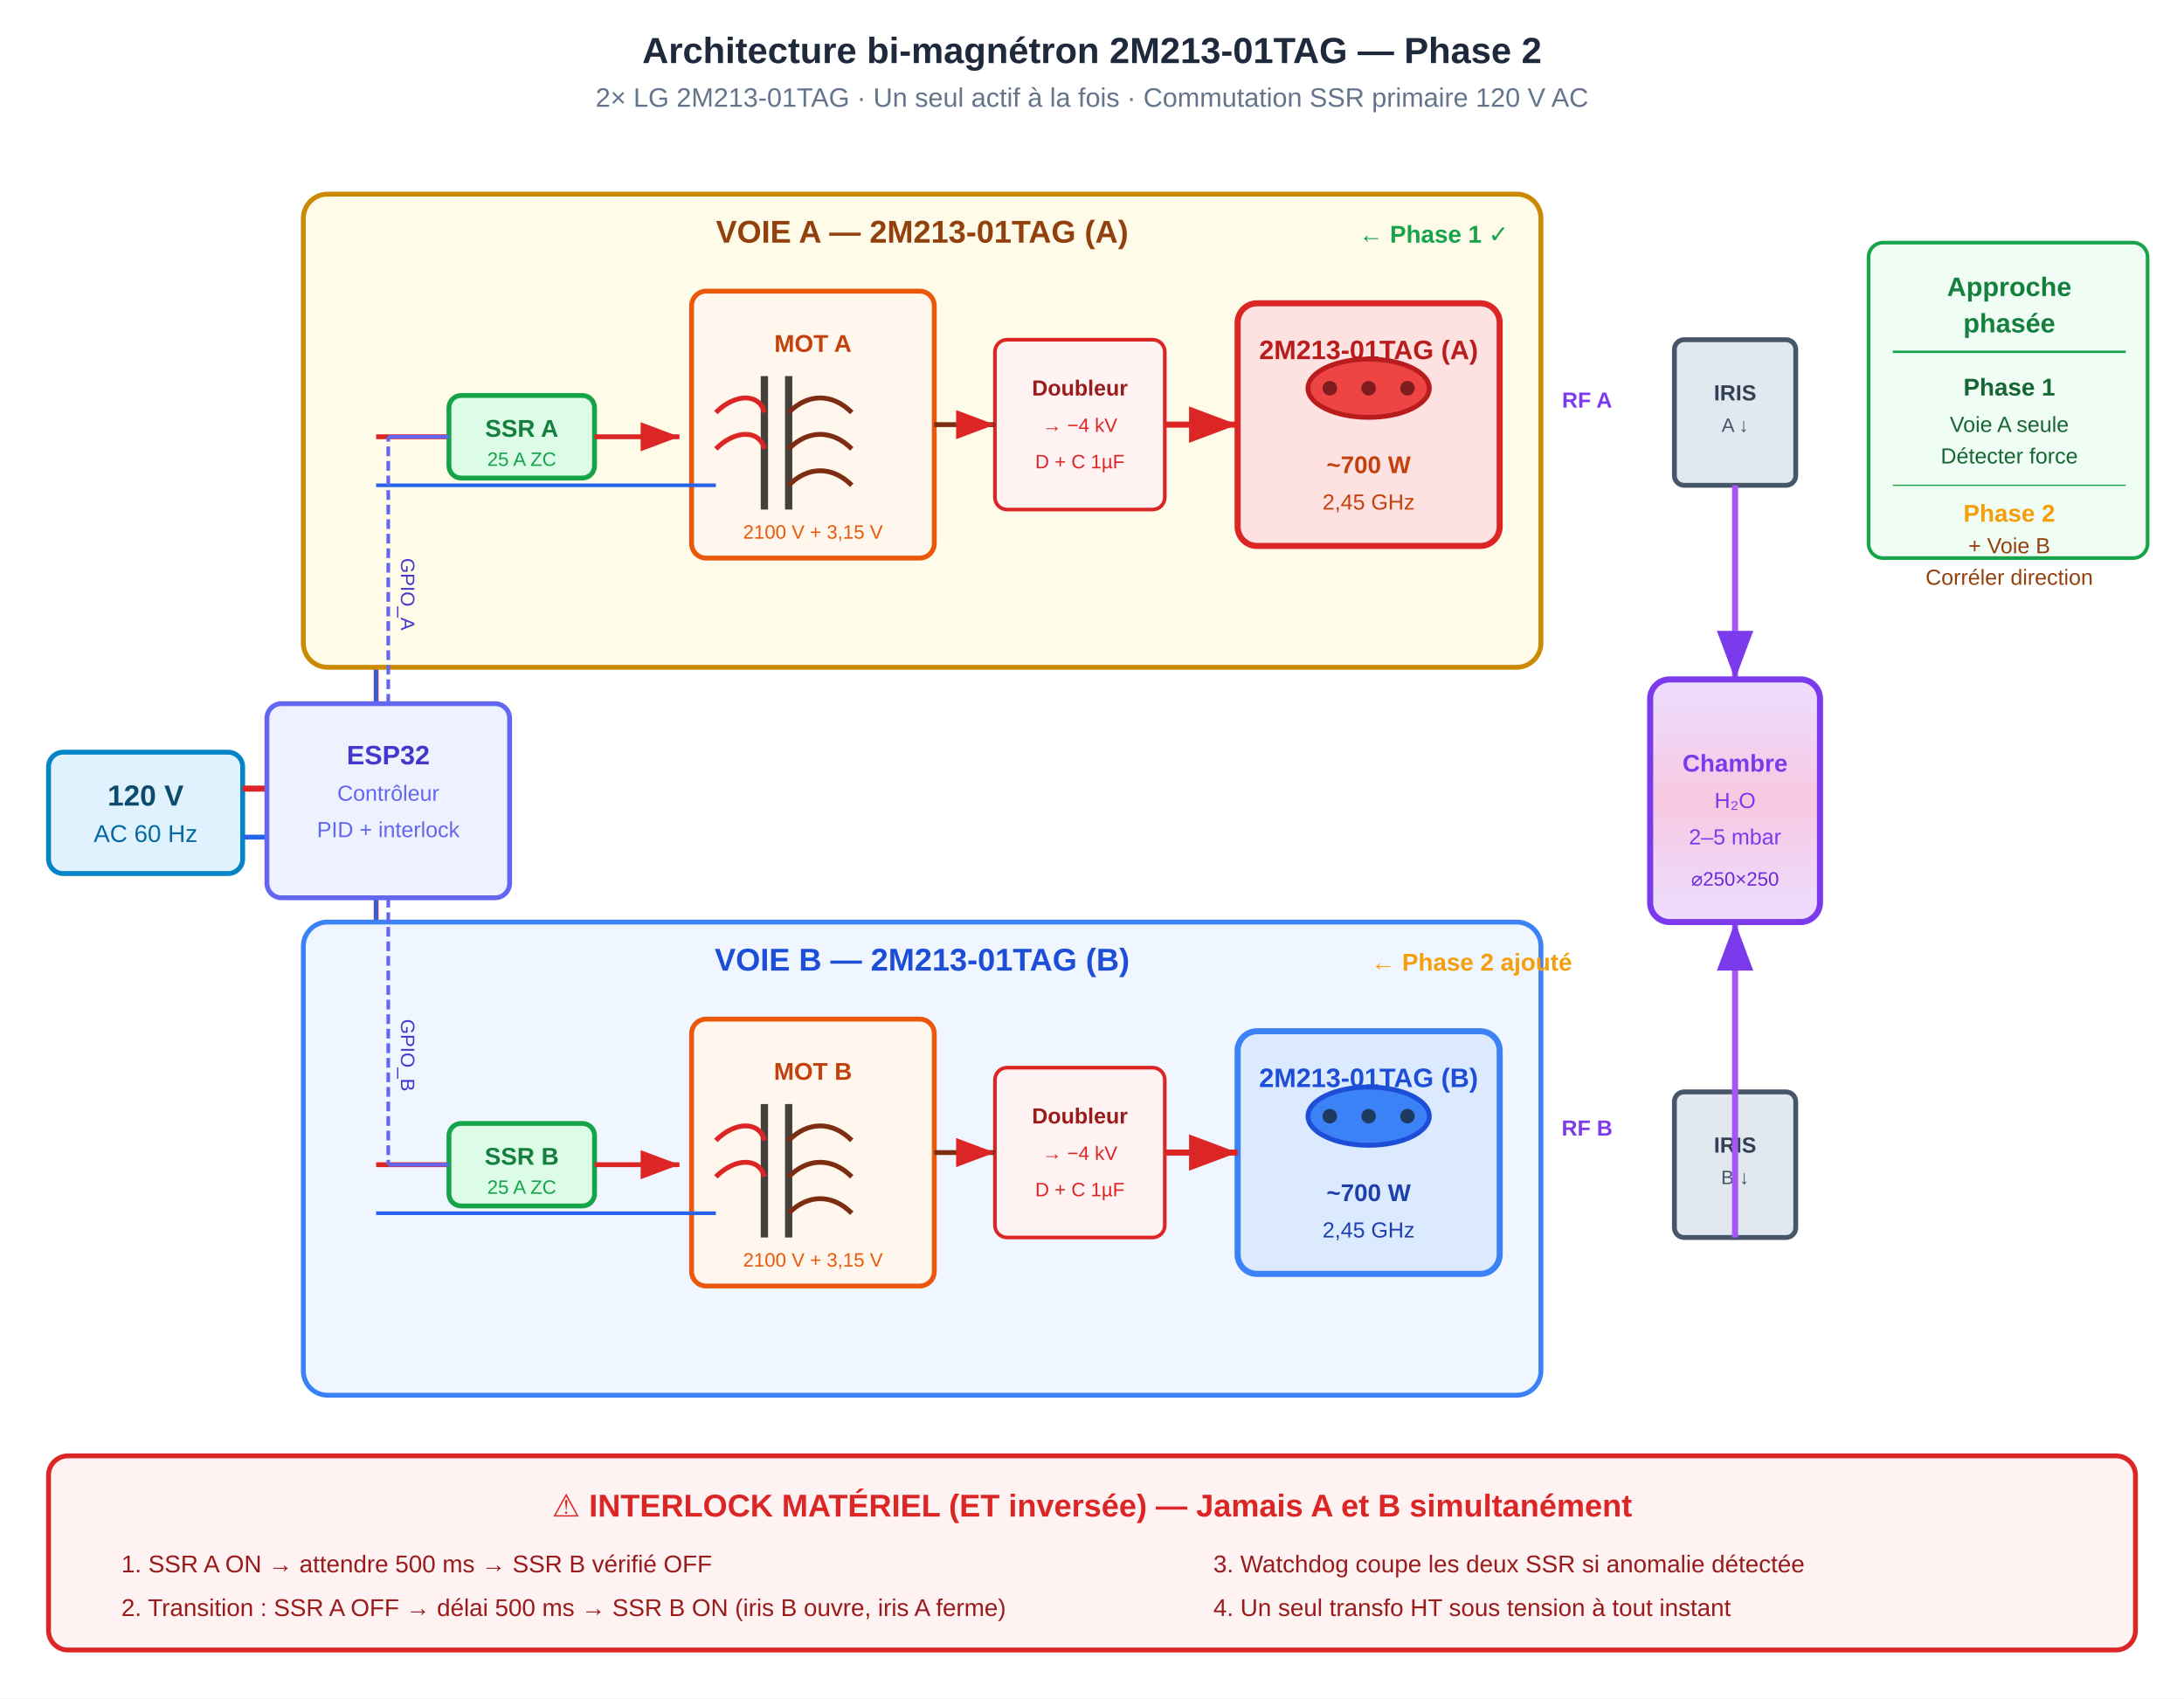
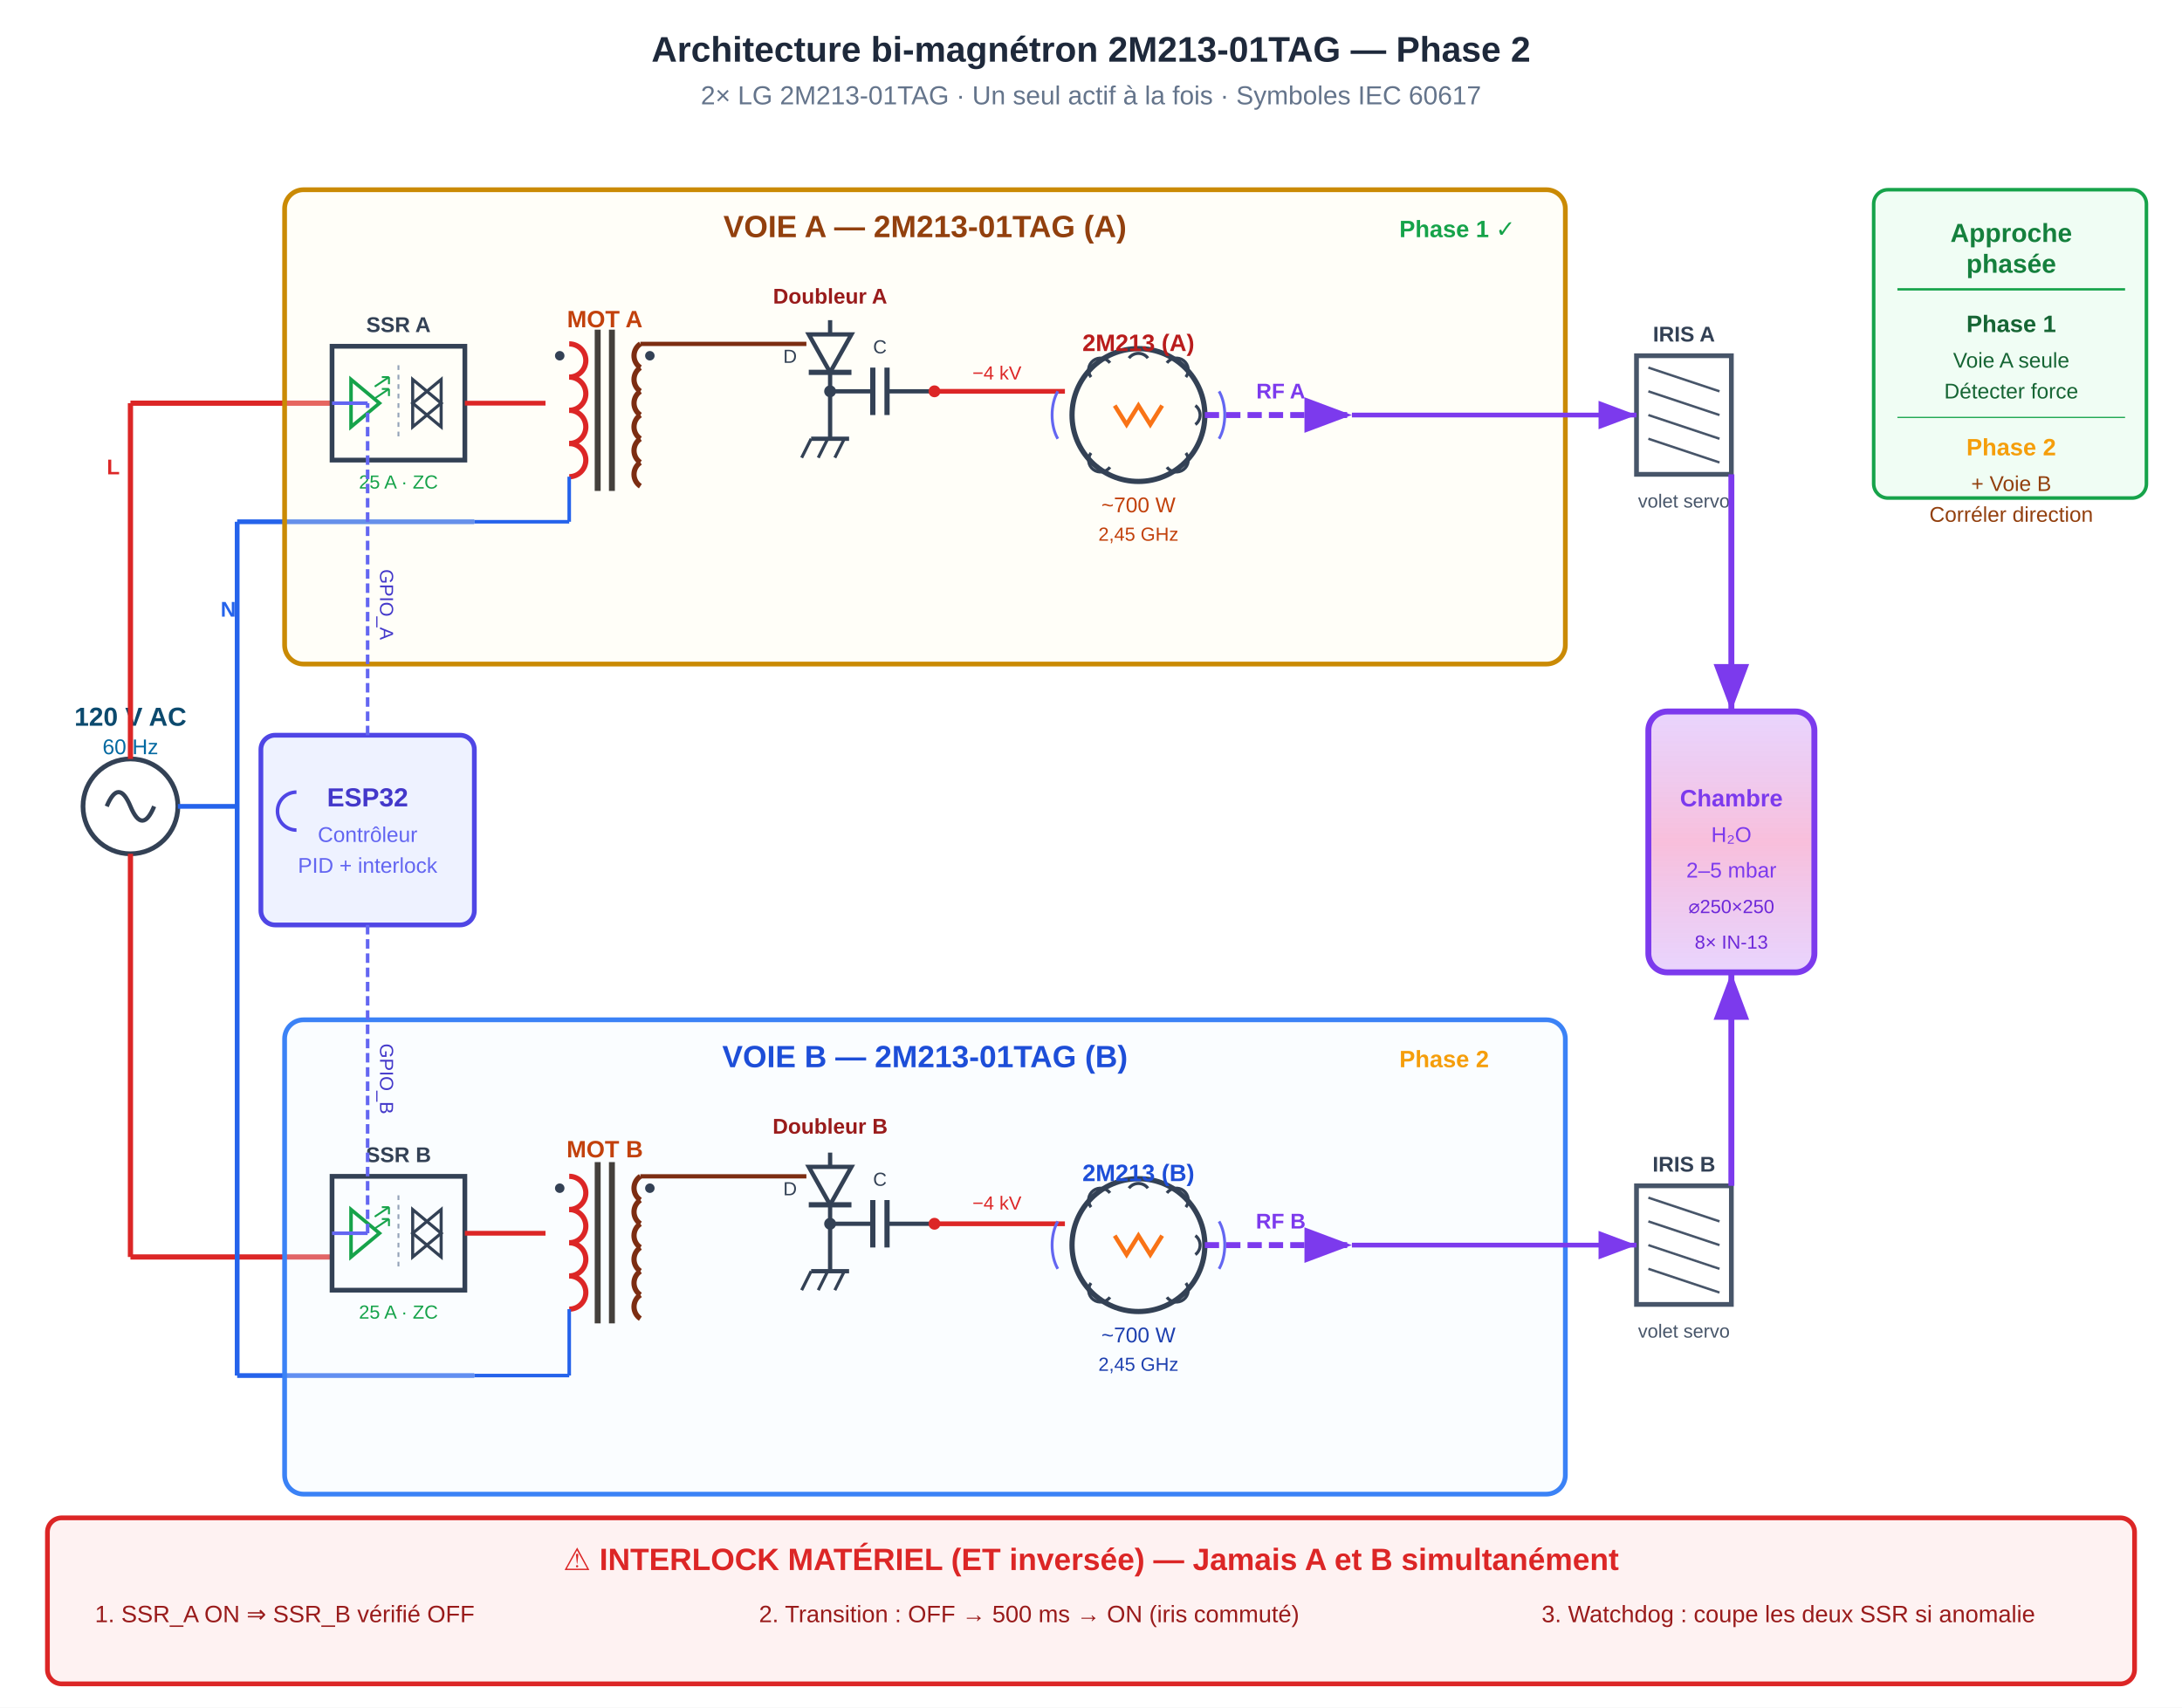
- <svg xmlns="http://www.w3.org/2000/svg" viewBox="0 0 900 700" font-family="'Segoe UI', Arial, sans-serif" font-size="11">
-   <rect width="900" height="700" fill="#ffffff" />
+ <svg xmlns="http://www.w3.org/2000/svg" viewBox="0 0 920 720" font-family="'Segoe UI', Arial, sans-serif" font-size="11">
+   <rect width="920" height="720" fill="#ffffff" />
  <defs>
    <marker id="arr" markerWidth="8" markerHeight="6" refX="8" refY="3" orient="auto">
-       <path d="M0,0 L8,3 L0,6" fill="#475569" />
+       <path d="M0,0 L8,3 L0,6 Z" fill="#334155" />
    </marker>
-     <marker id="arrRed" markerWidth="8" markerHeight="6" refX="8" refY="3" orient="auto">
-       <path d="M0,0 L8,3 L0,6" fill="#dc2626" />
-     </marker>
-     <marker id="arrOrange" markerWidth="8" markerHeight="6" refX="8" refY="3" orient="auto">
-       <path d="M0,0 L8,3 L0,6" fill="#ea580c" />
-     </marker>
-     <marker id="arrViolet" markerWidth="8" markerHeight="6" refX="8" refY="3" orient="auto">
-       <path d="M0,0 L8,3 L0,6" fill="#7c3aed" />
+     <marker id="arrV" markerWidth="8" markerHeight="6" refX="8" refY="3" orient="auto">
+       <path d="M0,0 L8,3 L0,6 Z" fill="#7c3aed" />
    </marker>
    <linearGradient id="plasma" x1="0" y1="0" x2="0" y2="1">
-       <stop offset="0%" stop-color="#a855f7" stop-opacity="0.2" />
-       <stop offset="50%" stop-color="#ec4899" stop-opacity="0.3" />
-       <stop offset="100%" stop-color="#a855f7" stop-opacity="0.2" />
+       <stop offset="0%" stop-color="#a855f7" stop-opacity="0.25" />
+       <stop offset="50%" stop-color="#ec4899" stop-opacity="0.35" />
+       <stop offset="100%" stop-color="#a855f7" stop-opacity="0.25" />
    </linearGradient>
-     <filter id="glow">
-       <feGaussianBlur stdDeviation="2" result="blur" />
-       <feMerge>
-         <feMergeNode in="blur" />
-         <feMergeNode in="SourceGraphic" />
-       </feMerge>
-     </filter>
+     <circle id="dot" r="3.5" fill="#334155" />
+     <g id="sym-ac">
+       <circle cx="0" cy="0" r="20" fill="none" stroke="#334155" stroke-width="2" />
+       <path d="M-10,0 Q-5,-12 0,0 Q5,12 10,0" stroke="#334155" stroke-width="1.8" fill="none" />
+     </g>
+     <g id="sym-ssr">
+       <rect x="0" y="0" width="56" height="48" fill="none" stroke="#334155" stroke-width="2" />
+       <polygon points="8,14 8,34 20,24" fill="none" stroke="#16a34a" stroke-width="1.5" />
+       <line x1="18" y1="17" x2="24" y2="13" stroke="#16a34a" stroke-width="0.8" />
+       <line x1="21" y1="13" x2="24" y2="13" stroke="#16a34a" stroke-width="0.8" />
+       <line x1="24" y1="13" x2="24" y2="16" stroke="#16a34a" stroke-width="0.8" />
+       <line x1="18" y1="22" x2="24" y2="18" stroke="#16a34a" stroke-width="0.8" />
+       <line x1="21" y1="18" x2="24" y2="18" stroke="#16a34a" stroke-width="0.8" />
+       <line x1="24" y1="18" x2="24" y2="21" stroke="#16a34a" stroke-width="0.8" />
+       <polygon points="34,14 34,34 46,24" fill="none" stroke="#334155" stroke-width="1.3" />
+       <polygon points="46,14 46,34 34,24" fill="none" stroke="#334155" stroke-width="1.3" />
+       <line x1="28" y1="8" x2="28" y2="40" stroke="#94a3b8" stroke-width="0.8" stroke-dasharray="2,2" />
+     </g>
+     <g id="sym-mot">
+       <path d="M0,0 A7,7 0 0,1 0,14" stroke="#dc2626" stroke-width="2.2" fill="none" />
+       <path d="M0,14 A7,7 0 0,1 0,28" stroke="#dc2626" stroke-width="2.2" fill="none" />
+       <path d="M0,28 A7,7 0 0,1 0,42" stroke="#dc2626" stroke-width="2.2" fill="none" />
+       <path d="M0,42 A7,7 0 0,1 0,56" stroke="#dc2626" stroke-width="2.2" fill="none" />
+       <circle cx="-4" cy="5" r="2" fill="#334155" />
+       <line x1="12" y1="-6" x2="12" y2="62" stroke="#44403c" stroke-width="2.5" />
+       <line x1="18" y1="-6" x2="18" y2="62" stroke="#44403c" stroke-width="2.5" />
+       <path d="M30,0 A6,6 0 0,0 30,10" stroke="#7c2d12" stroke-width="2.2" fill="none" />
+       <path d="M30,10 A6,6 0 0,0 30,20" stroke="#7c2d12" stroke-width="2.2" fill="none" />
+       <path d="M30,20 A6,6 0 0,0 30,30" stroke="#7c2d12" stroke-width="2.2" fill="none" />
+       <path d="M30,30 A6,6 0 0,0 30,40" stroke="#7c2d12" stroke-width="2.2" fill="none" />
+       <path d="M30,40 A6,6 0 0,0 30,50" stroke="#7c2d12" stroke-width="2.2" fill="none" />
+       <path d="M30,50 A6,6 0 0,0 30,60" stroke="#7c2d12" stroke-width="2.2" fill="none" />
+       <circle cx="34" cy="5" r="2" fill="#334155" />
+     </g>
+     <g id="sym-doubler">
+       <line x1="0" y1="0" x2="0" y2="6" stroke="#334155" stroke-width="1.8" />
+       <polygon points="-9,6 9,6 0,22" fill="none" stroke="#334155" stroke-width="1.8" />
+       <line x1="-9" y1="22" x2="9" y2="22" stroke="#334155" stroke-width="2.2" />
+       <line x1="0" y1="22" x2="0" y2="30" stroke="#334155" stroke-width="1.8" />
+       <circle cx="0" cy="30" r="2.5" fill="#334155" />
+       <line x1="0" y1="30" x2="18" y2="30" stroke="#334155" stroke-width="1.8" />
+       <line x1="18" y1="20" x2="18" y2="40" stroke="#334155" stroke-width="2.2" />
+       <line x1="24" y1="20" x2="24" y2="40" stroke="#334155" stroke-width="2.2" />
+       <line x1="24" y1="30" x2="44" y2="30" stroke="#334155" stroke-width="1.8" />
+       <circle cx="44" cy="30" r="2.5" fill="#dc2626" />
+       <line x1="0" y1="30" x2="0" y2="50" stroke="#334155" stroke-width="1.8" />
+       <line x1="-8" y1="50" x2="8" y2="50" stroke="#334155" stroke-width="1.8" />
+       <line x1="-8" y1="50" x2="-12" y2="58" stroke="#334155" stroke-width="1.3" />
+       <line x1="-1" y1="50" x2="-5" y2="58" stroke="#334155" stroke-width="1.3" />
+       <line x1="6" y1="50" x2="2" y2="58" stroke="#334155" stroke-width="1.3" />
+       <text x="-14" y="18" text-anchor="end" font-size="8" fill="#334155">D</text>
+       <text x="21" y="14" text-anchor="middle" font-size="8" fill="#334155">C</text>
+     </g>
+     <g id="sym-mag">
+       <circle cx="0" cy="0" r="28" fill="none" stroke="#334155" stroke-width="2.2" />
+       <path d="M-10,-4 L-5,4 L0,-4 L5,4 L10,-4" stroke="#f97316" stroke-width="1.8" fill="none" />
+       <g stroke="#334155" stroke-width="1.3" fill="none">
+         <path d="M-20,-16 A5,5 0 0,1 -12,-22" />
+         <path d="M-4,-24 A5,5 0 0,1 4,-24" />
+         <path d="M12,-22 A5,5 0 0,1 20,-16" />
+         <path d="M24,-4 A5,5 0 0,1 24,4" />
+         <path d="M20,16 A5,5 0 0,1 12,22" />
+         <path d="M-12,22 A5,5 0 0,1 -20,16" />
+       </g>
+       <path d="M-34,-10 A8,14 0 0,0 -34,10" stroke="#6366f1" stroke-width="1.2" fill="none" />
+       <path d="M34,-10 A8,14 0 0,1 34,10" stroke="#6366f1" stroke-width="1.2" fill="none" />
+     </g>
  </defs>
-   <text x="450" y="26" text-anchor="middle" font-size="15" font-weight="bold" fill="#1e293b">Architecture bi-magnétron 2M213-01TAG — Phase 2</text>
-   <text x="450" y="44" text-anchor="middle" font-size="11" fill="#64748b">2× LG 2M213-01TAG · Un seul actif à la fois · Commutation SSR primaire 120 V AC</text>
-   <rect x="20" y="310" width="80" height="50" rx="6" fill="#e0f2fe" stroke="#0284c7" stroke-width="2" />
-   <text x="60" y="332" text-anchor="middle" font-size="12" font-weight="bold" fill="#0c4a6e">120 V</text>
-   <text x="60" y="347" text-anchor="middle" font-size="10" fill="#0369a1">AC 60 Hz</text>
-   <line x1="100" y1="325" x2="155" y2="325" stroke="#dc2626" stroke-width="2.5" />
-   <line x1="100" y1="345" x2="155" y2="345" stroke="#2563eb" stroke-width="2" />
-   <line x1="155" y1="325" x2="155" y2="180" stroke="#dc2626" stroke-width="2" />
-   <line x1="155" y1="325" x2="155" y2="480" stroke="#dc2626" stroke-width="2" />
-   <line x1="155" y1="345" x2="155" y2="200" stroke="#2563eb" stroke-width="1.5" />
-   <line x1="155" y1="345" x2="155" y2="500" stroke="#2563eb" stroke-width="1.5" />
-   <rect x="125" y="80" width="510" height="195" rx="10" fill="#fefce8" stroke="#ca8a04" stroke-width="2" stroke-dasharray="0" />
-   <text x="380" y="100" text-anchor="middle" font-size="13" font-weight="bold" fill="#92400e">VOIE A — 2M213-01TAG (A)</text>
-   <text x="560" y="100" font-size="10" fill="#16a34a" font-weight="bold">← Phase 1 ✓</text>
-   <line x1="155" y1="180" x2="185" y2="180" stroke="#dc2626" stroke-width="2" />
-   <rect x="185" y="163" width="60" height="34" rx="5" fill="#dcfce7" stroke="#16a34a" stroke-width="2" />
-   <text x="215" y="180" text-anchor="middle" font-size="10" font-weight="bold" fill="#15803d">SSR A</text>
-   <text x="215" y="192" text-anchor="middle" font-size="8" fill="#16a34a">25 A ZC</text>
-   <line x1="245" y1="180" x2="280" y2="180" stroke="#dc2626" stroke-width="2" marker-end="url(#arrRed)" />
-   <rect x="285" y="120" width="100" height="110" rx="6" fill="#fff7ed" stroke="#ea580c" stroke-width="2" />
-   <text x="335" y="145" text-anchor="middle" font-size="10" font-weight="bold" fill="#c2410c">MOT A</text>
-   <line x1="315" y1="155" x2="315" y2="210" stroke="#44403c" stroke-width="3" />
-   <line x1="325" y1="155" x2="325" y2="210" stroke="#44403c" stroke-width="3" />
-   <path d="M295,170 C303,162 313,162 315,170" stroke="#dc2626" stroke-width="2" fill="none" />
-   <path d="M295,185 C303,177 313,177 315,185" stroke="#dc2626" stroke-width="2" fill="none" />
-   <path d="M325,170 C333,162 343,162 351,170" stroke="#7c2d12" stroke-width="2" fill="none" />
-   <path d="M325,185 C333,177 343,177 351,185" stroke="#7c2d12" stroke-width="2" fill="none" />
-   <path d="M325,200 C333,192 343,192 351,200" stroke="#7c2d12" stroke-width="2" fill="none" />
-   <text x="335" y="222" text-anchor="middle" font-size="8" fill="#ea580c">2100 V + 3,15 V</text>
-   <line x1="155" y1="200" x2="295" y2="200" stroke="#2563eb" stroke-width="1.5" />
-   <rect x="410" y="140" width="70" height="70" rx="5" fill="#fef2f2" stroke="#dc2626" stroke-width="1.5" />
-   <text x="445" y="163" text-anchor="middle" font-size="9" font-weight="bold" fill="#991b1b">Doubleur</text>
-   <text x="445" y="178" text-anchor="middle" font-size="8" fill="#dc2626">→ −4 kV</text>
-   <text x="445" y="193" text-anchor="middle" font-size="8" fill="#dc2626">D + C 1µF</text>
-   <line x1="385" y1="175" x2="410" y2="175" stroke="#7c2d12" stroke-width="2" marker-end="url(#arrRed)" />
-   <rect x="510" y="125" width="108" height="100" rx="8" fill="#fee2e2" stroke="#dc2626" stroke-width="2.5" />
-   <ellipse cx="564" cy="160" rx="25" ry="12" fill="#ef4444" stroke="#b91c1c" stroke-width="2" />
-   <g fill="#7f1d1d">
-     <circle cx="548" cy="160" r="3" />
-     <circle cx="564" cy="160" r="3" />
-     <circle cx="580" cy="160" r="3" />
+   <text x="460" y="26" text-anchor="middle" font-size="15" font-weight="bold" fill="#1e293b">
+     Architecture bi-magnétron 2M213-01TAG — Phase 2
+   </text>
+   <text x="460" y="44" text-anchor="middle" font-size="11" fill="#64748b">
+     2× LG 2M213-01TAG · Un seul actif à la fois · Symboles IEC 60617
+   </text>
+   <use href="#sym-ac" x="55" y="340" />
+   <text x="55" y="306" text-anchor="middle" font-size="11" font-weight="bold" fill="#0c4a6e">120 V AC</text>
+   <text x="55" y="318" text-anchor="middle" font-size="9" fill="#0369a1">60 Hz</text>
+   <line x1="55" y1="320" x2="55" y2="170" stroke="#dc2626" stroke-width="2.2" />
+   <line x1="55" y1="360" x2="55" y2="530" stroke="#dc2626" stroke-width="2.2" />
+   <line x1="55" y1="170" x2="140" y2="170" stroke="#dc2626" stroke-width="2.2" />
+   <line x1="55" y1="530" x2="140" y2="530" stroke="#dc2626" stroke-width="2.2" />
+   <line x1="75" y1="340" x2="100" y2="340" stroke="#2563eb" stroke-width="2" />
+   <line x1="100" y1="220" x2="100" y2="580" stroke="#2563eb" stroke-width="2" />
+   <line x1="100" y1="220" x2="200" y2="220" stroke="#2563eb" stroke-width="2" />
+   <line x1="100" y1="580" x2="200" y2="580" stroke="#2563eb" stroke-width="2" />
+   <text x="45" y="200" font-size="9" fill="#dc2626" font-weight="bold">L</text>
+   <text x="93" y="260" font-size="9" fill="#2563eb" font-weight="bold">N</text>
+   <rect x="120" y="80" width="540" height="200" rx="8" fill="#fefce8" fill-opacity="0.3" stroke="#ca8a04" stroke-width="2" />
+   <text x="390" y="100" text-anchor="middle" font-size="13" font-weight="bold" fill="#92400e">
+     VOIE A — 2M213-01TAG (A)
+   </text>
+   <text x="590" y="100" font-size="10" fill="#16a34a" font-weight="bold">Phase 1 ✓</text>
+   <use href="#sym-ssr" x="140" y="146" />
+   <text x="168" y="140" text-anchor="middle" font-size="9" font-weight="bold" fill="#334155">SSR A</text>
+   <text x="168" y="206" text-anchor="middle" font-size="8" fill="#16a34a">25 A · ZC</text>
+   <line x1="196" y1="170" x2="230" y2="170" stroke="#dc2626" stroke-width="2" />
+   <use href="#sym-mot" x="240" y="145" />
+   <text x="255" y="138" text-anchor="middle" font-size="10" font-weight="bold" fill="#c2410c">MOT A</text>
+   <line x1="200" y1="220" x2="240" y2="220" stroke="#2563eb" stroke-width="1.5" />
+   <line x1="240" y1="201" x2="240" y2="220" stroke="#2563eb" stroke-width="1.5" />
+   <line x1="270" y1="145" x2="340" y2="145" stroke="#7c2d12" stroke-width="1.8" />
+   <use href="#sym-doubler" x="350" y="135" />
+   <text x="350" y="128" text-anchor="middle" font-size="9" font-weight="bold" fill="#991b1b">Doubleur A</text>
+   <text x="410" y="160" font-size="8" fill="#dc2626">−4 kV</text>
+   <line x1="394" y1="165" x2="449" y2="165" stroke="#dc2626" stroke-width="2" />
+   <use href="#sym-mag" x="480" y="175" />
+   <text x="480" y="148" text-anchor="middle" font-size="10" font-weight="bold" fill="#b91c1c">2M213 (A)</text>
+   <text x="480" y="216" text-anchor="middle" font-size="9" fill="#c2410c">~700 W</text>
+   <text x="480" y="228" text-anchor="middle" font-size="8" fill="#c2410c">2,45 GHz</text>
+   <line x1="508" y1="175" x2="570" y2="175" stroke="#7c3aed" stroke-width="2.5" stroke-dasharray="6,3" marker-end="url(#arrV)" />
+   <text x="540" y="168" text-anchor="middle" font-size="9" fill="#7c3aed" font-weight="bold">RF A</text>
+   <rect x="120" y="430" width="540" height="200" rx="8" fill="#eff6ff" fill-opacity="0.3" stroke="#3b82f6" stroke-width="2" />
+   <text x="390" y="450" text-anchor="middle" font-size="13" font-weight="bold" fill="#1d4ed8">
+     VOIE B — 2M213-01TAG (B)
+   </text>
+   <text x="590" y="450" font-size="10" fill="#f59e0b" font-weight="bold">Phase 2</text>
+   <use href="#sym-ssr" x="140" y="496" />
+   <text x="168" y="490" text-anchor="middle" font-size="9" font-weight="bold" fill="#334155">SSR B</text>
+   <text x="168" y="556" text-anchor="middle" font-size="8" fill="#16a34a">25 A · ZC</text>
+   <line x1="196" y1="520" x2="230" y2="520" stroke="#dc2626" stroke-width="2" />
+   <use href="#sym-mot" x="240" y="496" />
+   <text x="255" y="488" text-anchor="middle" font-size="10" font-weight="bold" fill="#c2410c">MOT B</text>
+   <line x1="200" y1="580" x2="240" y2="580" stroke="#2563eb" stroke-width="1.5" />
+   <line x1="240" y1="552" x2="240" y2="580" stroke="#2563eb" stroke-width="1.5" />
+   <line x1="270" y1="496" x2="340" y2="496" stroke="#7c2d12" stroke-width="1.8" />
+   <use href="#sym-doubler" x="350" y="486" />
+   <text x="350" y="478" text-anchor="middle" font-size="9" font-weight="bold" fill="#991b1b">Doubleur B</text>
+   <text x="410" y="510" font-size="8" fill="#dc2626">−4 kV</text>
+   <line x1="394" y1="516" x2="449" y2="516" stroke="#dc2626" stroke-width="2" />
+   <use href="#sym-mag" x="480" y="525" />
+   <text x="480" y="498" text-anchor="middle" font-size="10" font-weight="bold" fill="#1d4ed8">2M213 (B)</text>
+   <text x="480" y="566" text-anchor="middle" font-size="9" fill="#1e40af">~700 W</text>
+   <text x="480" y="578" text-anchor="middle" font-size="8" fill="#1e40af">2,45 GHz</text>
+   <line x1="508" y1="525" x2="570" y2="525" stroke="#7c3aed" stroke-width="2.5" stroke-dasharray="6,3" marker-end="url(#arrV)" />
+   <text x="540" y="518" text-anchor="middle" font-size="9" fill="#7c3aed" font-weight="bold">RF B</text>
+   <g transform="translate(690,150)">
+     <rect x="0" y="0" width="40" height="50" fill="none" stroke="#475569" stroke-width="2" />
+     <line x1="5" y1="5" x2="35" y2="15" stroke="#475569" stroke-width="1" />
+     <line x1="5" y1="15" x2="35" y2="25" stroke="#475569" stroke-width="1" />
+     <line x1="5" y1="25" x2="35" y2="35" stroke="#475569" stroke-width="1" />
+     <line x1="5" y1="35" x2="35" y2="45" stroke="#475569" stroke-width="1" />
+     <text x="20" y="-6" text-anchor="middle" font-size="9" font-weight="bold" fill="#334155">IRIS A</text>
+     <text x="20" y="64" text-anchor="middle" font-size="8" fill="#475569">volet servo</text>
  </g>
-   <text x="564" y="148" text-anchor="middle" font-size="11" font-weight="bold" fill="#b91c1c">2M213-01TAG (A)</text>
-   <text x="564" y="195" text-anchor="middle" font-size="10" fill="#c2410c" font-weight="bold">~700 W</text>
-   <text x="564" y="210" text-anchor="middle" font-size="9" fill="#c2410c">2,45 GHz</text>
-   <line x1="480" y1="175" x2="510" y2="175" stroke="#dc2626" stroke-width="2.5" marker-end="url(#arrRed)" />
-   <line x1="618" y1="175" x2="690" y2="175" stroke="#a855f7" stroke-width="3" filter="url(#glow)" marker-end="url(#arrViolet)" />
-   <text x="654" y="168" text-anchor="middle" font-size="9" fill="#7c3aed" font-weight="bold">RF A</text>
-   <rect x="125" y="380" width="510" height="195" rx="10" fill="#eff6ff" stroke="#3b82f6" stroke-width="2" stroke-dasharray="0" />
-   <text x="380" y="400" text-anchor="middle" font-size="13" font-weight="bold" fill="#1d4ed8">VOIE B — 2M213-01TAG (B)</text>
-   <text x="565" y="400" font-size="10" fill="#f59e0b" font-weight="bold">← Phase 2 ajouté</text>
-   <line x1="155" y1="480" x2="185" y2="480" stroke="#dc2626" stroke-width="2" />
-   <rect x="185" y="463" width="60" height="34" rx="5" fill="#dcfce7" stroke="#16a34a" stroke-width="2" />
-   <text x="215" y="480" text-anchor="middle" font-size="10" font-weight="bold" fill="#15803d">SSR B</text>
-   <text x="215" y="492" text-anchor="middle" font-size="8" fill="#16a34a">25 A ZC</text>
-   <line x1="245" y1="480" x2="280" y2="480" stroke="#dc2626" stroke-width="2" marker-end="url(#arrRed)" />
-   <rect x="285" y="420" width="100" height="110" rx="6" fill="#fff7ed" stroke="#ea580c" stroke-width="2" />
-   <text x="335" y="445" text-anchor="middle" font-size="10" font-weight="bold" fill="#c2410c">MOT B</text>
-   <line x1="315" y1="455" x2="315" y2="510" stroke="#44403c" stroke-width="3" />
-   <line x1="325" y1="455" x2="325" y2="510" stroke="#44403c" stroke-width="3" />
-   <path d="M295,470 C303,462 313,462 315,470" stroke="#dc2626" stroke-width="2" fill="none" />
-   <path d="M295,485 C303,477 313,477 315,485" stroke="#dc2626" stroke-width="2" fill="none" />
-   <path d="M325,470 C333,462 343,462 351,470" stroke="#7c2d12" stroke-width="2" fill="none" />
-   <path d="M325,485 C333,477 343,477 351,485" stroke="#7c2d12" stroke-width="2" fill="none" />
-   <path d="M325,500 C333,492 343,492 351,500" stroke="#7c2d12" stroke-width="2" fill="none" />
-   <text x="335" y="522" text-anchor="middle" font-size="8" fill="#ea580c">2100 V + 3,15 V</text>
-   <line x1="155" y1="500" x2="295" y2="500" stroke="#2563eb" stroke-width="1.5" />
-   <rect x="410" y="440" width="70" height="70" rx="5" fill="#fef2f2" stroke="#dc2626" stroke-width="1.5" />
-   <text x="445" y="463" text-anchor="middle" font-size="9" font-weight="bold" fill="#991b1b">Doubleur</text>
-   <text x="445" y="478" text-anchor="middle" font-size="8" fill="#dc2626">→ −4 kV</text>
-   <text x="445" y="493" text-anchor="middle" font-size="8" fill="#dc2626">D + C 1µF</text>
-   <line x1="385" y1="475" x2="410" y2="475" stroke="#7c2d12" stroke-width="2" marker-end="url(#arrRed)" />
-   <rect x="510" y="425" width="108" height="100" rx="8" fill="#dbeafe" stroke="#3b82f6" stroke-width="2.5" />
-   <ellipse cx="564" cy="460" rx="25" ry="12" fill="#3b82f6" stroke="#1d4ed8" stroke-width="2" />
-   <g fill="#1e3a5f">
-     <circle cx="548" cy="460" r="3" />
-     <circle cx="564" cy="460" r="3" />
-     <circle cx="580" cy="460" r="3" />
+   <line x1="570" y1="175" x2="690" y2="175" stroke="#7c3aed" stroke-width="2" marker-end="url(#arrV)" />
+   <g transform="translate(690,500)">
+     <rect x="0" y="0" width="40" height="50" fill="none" stroke="#475569" stroke-width="2" />
+     <line x1="5" y1="5" x2="35" y2="15" stroke="#475569" stroke-width="1" />
+     <line x1="5" y1="15" x2="35" y2="25" stroke="#475569" stroke-width="1" />
+     <line x1="5" y1="25" x2="35" y2="35" stroke="#475569" stroke-width="1" />
+     <line x1="5" y1="35" x2="35" y2="45" stroke="#475569" stroke-width="1" />
+     <text x="20" y="-6" text-anchor="middle" font-size="9" font-weight="bold" fill="#334155">IRIS B</text>
+     <text x="20" y="64" text-anchor="middle" font-size="8" fill="#475569">volet servo</text>
  </g>
-   <text x="564" y="448" text-anchor="middle" font-size="11" font-weight="bold" fill="#1d4ed8">2M213-01TAG (B)</text>
-   <text x="564" y="495" text-anchor="middle" font-size="10" fill="#1e40af" font-weight="bold">~700 W</text>
-   <text x="564" y="510" text-anchor="middle" font-size="9" fill="#1e40af">2,45 GHz</text>
-   <line x1="480" y1="475" x2="510" y2="475" stroke="#dc2626" stroke-width="2.5" marker-end="url(#arrRed)" />
-   <line x1="618" y1="475" x2="690" y2="475" stroke="#a855f7" stroke-width="3" filter="url(#glow)" marker-end="url(#arrViolet)" />
-   <text x="654" y="468" text-anchor="middle" font-size="9" fill="#7c3aed" font-weight="bold">RF B</text>
-   <rect x="690" y="140" width="50" height="60" rx="4" fill="#e2e8f0" stroke="#475569" stroke-width="2" />
-   <text x="715" y="165" text-anchor="middle" font-size="9" font-weight="bold" fill="#334155">IRIS</text>
-   <text x="715" y="178" text-anchor="middle" font-size="8" fill="#475569">A ↓</text>
-   <rect x="690" y="450" width="50" height="60" rx="4" fill="#e2e8f0" stroke="#475569" stroke-width="2" />
-   <text x="715" y="475" text-anchor="middle" font-size="9" font-weight="bold" fill="#334155">IRIS</text>
-   <text x="715" y="488" text-anchor="middle" font-size="8" fill="#475569">B ↓</text>
-   <line x1="715" y1="200" x2="715" y2="280" stroke="#a855f7" stroke-width="2.5" marker-end="url(#arrViolet)" />
-   <line x1="715" y1="510" x2="715" y2="405" stroke="#a855f7" stroke-width="2.5" />
-   <line x1="715" y1="405" x2="715" y2="380" stroke="#a855f7" stroke-width="2.5" marker-end="url(#arrViolet)" />
-   <rect x="680" y="280" width="70" height="100" rx="8" fill="url(#plasma)" stroke="#7c3aed" stroke-width="2.5" />
-   <text x="715" y="318" text-anchor="middle" font-size="10" font-weight="bold" fill="#7c3aed">Chambre</text>
-   <text x="715" y="333" text-anchor="middle" font-size="9" fill="#7c3aed">H₂O</text>
-   <text x="715" y="348" text-anchor="middle" font-size="9" fill="#7c3aed">2–5 mbar</text>
-   <text x="715" y="365" text-anchor="middle" font-size="8" fill="#6d28d9">⌀250×250</text>
-   <rect x="110" y="290" width="100" height="80" rx="6" fill="#eef2ff" stroke="#6366f1" stroke-width="2" />
-   <text x="160" y="315" text-anchor="middle" font-size="11" font-weight="bold" fill="#4338ca">ESP32</text>
-   <text x="160" y="330" text-anchor="middle" font-size="9" fill="#6366f1">Contrôleur</text>
-   <text x="160" y="345" text-anchor="middle" font-size="9" fill="#6366f1">PID + interlock</text>
-   <line x1="160" y1="290" x2="160" y2="180" stroke="#6366f1" stroke-width="1.5" stroke-dasharray="4,2" />
-   <line x1="160" y1="180" x2="185" y2="180" stroke="#6366f1" stroke-width="1.5" />
-   <text x="168" y="230" font-size="8" fill="#4338ca" writing-mode="tb">GPIO_A</text>
-   <line x1="160" y1="370" x2="160" y2="480" stroke="#6366f1" stroke-width="1.5" stroke-dasharray="4,2" />
-   <line x1="160" y1="480" x2="185" y2="480" stroke="#6366f1" stroke-width="1.5" />
-   <text x="168" y="420" font-size="8" fill="#4338ca" writing-mode="tb">GPIO_B</text>
-   <rect x="20" y="600" width="860" height="80" rx="8" fill="#fef2f2" stroke="#dc2626" stroke-width="2" />
-   <text x="450" y="625" text-anchor="middle" font-size="13" font-weight="bold" fill="#dc2626">⚠️ INTERLOCK MATÉRIEL (ET inversée) — Jamais A et B simultanément</text>
+   <line x1="570" y1="525" x2="690" y2="525" stroke="#7c3aed" stroke-width="2" marker-end="url(#arrV)" />
+   <line x1="730" y1="200" x2="730" y2="300" stroke="#7c3aed" stroke-width="2.5" marker-end="url(#arrV)" />
+   <line x1="730" y1="500" x2="730" y2="410" stroke="#7c3aed" stroke-width="2.5" marker-end="url(#arrV)" />
+   <rect x="695" y="300" width="70" height="110" rx="8" fill="url(#plasma)" stroke="#7c3aed" stroke-width="2.5" />
+   <text x="730" y="340" text-anchor="middle" font-size="10" font-weight="bold" fill="#7c3aed">Chambre</text>
+   <text x="730" y="355" text-anchor="middle" font-size="9" fill="#7c3aed">H₂O</text>
+   <text x="730" y="370" text-anchor="middle" font-size="9" fill="#7c3aed">2–5 mbar</text>
+   <text x="730" y="385" text-anchor="middle" font-size="8" fill="#6d28d9">⌀250×250</text>
+   <text x="730" y="400" text-anchor="middle" font-size="8" fill="#6d28d9">8× IN-13</text>
+   <rect x="110" y="310" width="90" height="80" rx="6" fill="#eef2ff" stroke="#4f46e5" stroke-width="2" />
+   <path d="M125,350 A8,8 0 0,1 125,334" stroke="#4f46e5" stroke-width="1.5" fill="none" />
+   <text x="155" y="340" text-anchor="middle" font-size="11" font-weight="bold" fill="#4338ca">ESP32</text>
+   <text x="155" y="355" text-anchor="middle" font-size="9" fill="#6366f1">Contrôleur</text>
+   <text x="155" y="368" text-anchor="middle" font-size="9" fill="#6366f1">PID + interlock</text>
+   <line x1="155" y1="310" x2="155" y2="170" stroke="#6366f1" stroke-width="1.5" stroke-dasharray="4,2" />
+   <line x1="155" y1="170" x2="140" y2="170" stroke="#6366f1" stroke-width="1.5" />
+   <text x="163" y="240" font-size="8" fill="#4338ca" writing-mode="tb">GPIO_A</text>
+   <line x1="155" y1="390" x2="155" y2="520" stroke="#6366f1" stroke-width="1.5" stroke-dasharray="4,2" />
+   <line x1="155" y1="520" x2="140" y2="520" stroke="#6366f1" stroke-width="1.5" />
+   <text x="163" y="440" font-size="8" fill="#4338ca" writing-mode="tb">GPIO_B</text>
+   <rect x="20" y="640" width="880" height="70" rx="6" fill="#fef2f2" stroke="#dc2626" stroke-width="2" />
+   <text x="460" y="662" text-anchor="middle" font-size="13" font-weight="bold" fill="#dc2626">
+     ⚠ INTERLOCK MATÉRIEL (ET inversée) — Jamais A et B simultanément
+   </text>
  <g font-size="10" fill="#991b1b">
-     <text x="50" y="648">1. SSR A ON → attendre 500 ms → SSR B vérifié OFF</text>
-     <text x="50" y="666">2. Transition : SSR A OFF → délai 500 ms → SSR B ON (iris B ouvre, iris A ferme)</text>
-     <text x="500" y="648">3. Watchdog coupe les deux SSR si anomalie détectée</text>
-     <text x="500" y="666">4. Un seul transfo HT sous tension à tout instant</text>
+     <text x="40" y="684">1. SSR_A ON ⇒ SSR_B vérifié OFF</text>
+     <text x="320" y="684">2. Transition : OFF → 500 ms → ON (iris commuté)</text>
+     <text x="650" y="684">3. Watchdog : coupe les deux SSR si anomalie</text>
  </g>
-   <rect x="770" y="100" width="115" height="130" rx="6" fill="#f0fdf4" stroke="#16a34a" stroke-width="1.5" />
-   <text x="828" y="122" text-anchor="middle" font-size="11" font-weight="bold" fill="#15803d">Approche</text>
-   <text x="828" y="137" text-anchor="middle" font-size="11" font-weight="bold" fill="#15803d">phasée</text>
-   <line x1="780" y1="145" x2="876" y2="145" stroke="#16a34a" stroke-width="1" />
-   <text x="828" y="163" text-anchor="middle" font-size="10" fill="#166534" font-weight="bold">Phase 1</text>
-   <text x="828" y="178" text-anchor="middle" font-size="9" fill="#166534">Voie A seule</text>
-   <text x="828" y="191" text-anchor="middle" font-size="9" fill="#166534">Détecter force</text>
-   <line x1="780" y1="200" x2="876" y2="200" stroke="#16a34a" stroke-width="0.5" />
-   <text x="828" y="215" text-anchor="middle" font-size="10" fill="#f59e0b" font-weight="bold">Phase 2</text>
-   <text x="828" y="228" text-anchor="middle" font-size="9" fill="#92400e">+ Voie B</text>
-   <text x="828" y="241" text-anchor="middle" font-size="9" fill="#92400e">Corréler direction</text>
+   <rect x="790" y="80" width="115" height="130" rx="6" fill="#f0fdf4" stroke="#16a34a" stroke-width="1.5" />
+   <text x="848" y="102" text-anchor="middle" font-size="11" font-weight="bold" fill="#15803d">Approche</text>
+   <text x="848" y="115" text-anchor="middle" font-size="11" font-weight="bold" fill="#15803d">phasée</text>
+   <line x1="800" y1="122" x2="896" y2="122" stroke="#16a34a" stroke-width="1" />
+   <text x="848" y="140" text-anchor="middle" font-size="10" fill="#166534" font-weight="bold">Phase 1</text>
+   <text x="848" y="155" text-anchor="middle" font-size="9" fill="#166534">Voie A seule</text>
+   <text x="848" y="168" text-anchor="middle" font-size="9" fill="#166534">Détecter force</text>
+   <line x1="800" y1="176" x2="896" y2="176" stroke="#16a34a" stroke-width="0.5" />
+   <text x="848" y="192" text-anchor="middle" font-size="10" fill="#f59e0b" font-weight="bold">Phase 2</text>
+   <text x="848" y="207" text-anchor="middle" font-size="9" fill="#92400e">+ Voie B</text>
+   <text x="848" y="220" text-anchor="middle" font-size="9" fill="#92400e">Corréler direction</text>
</svg>
